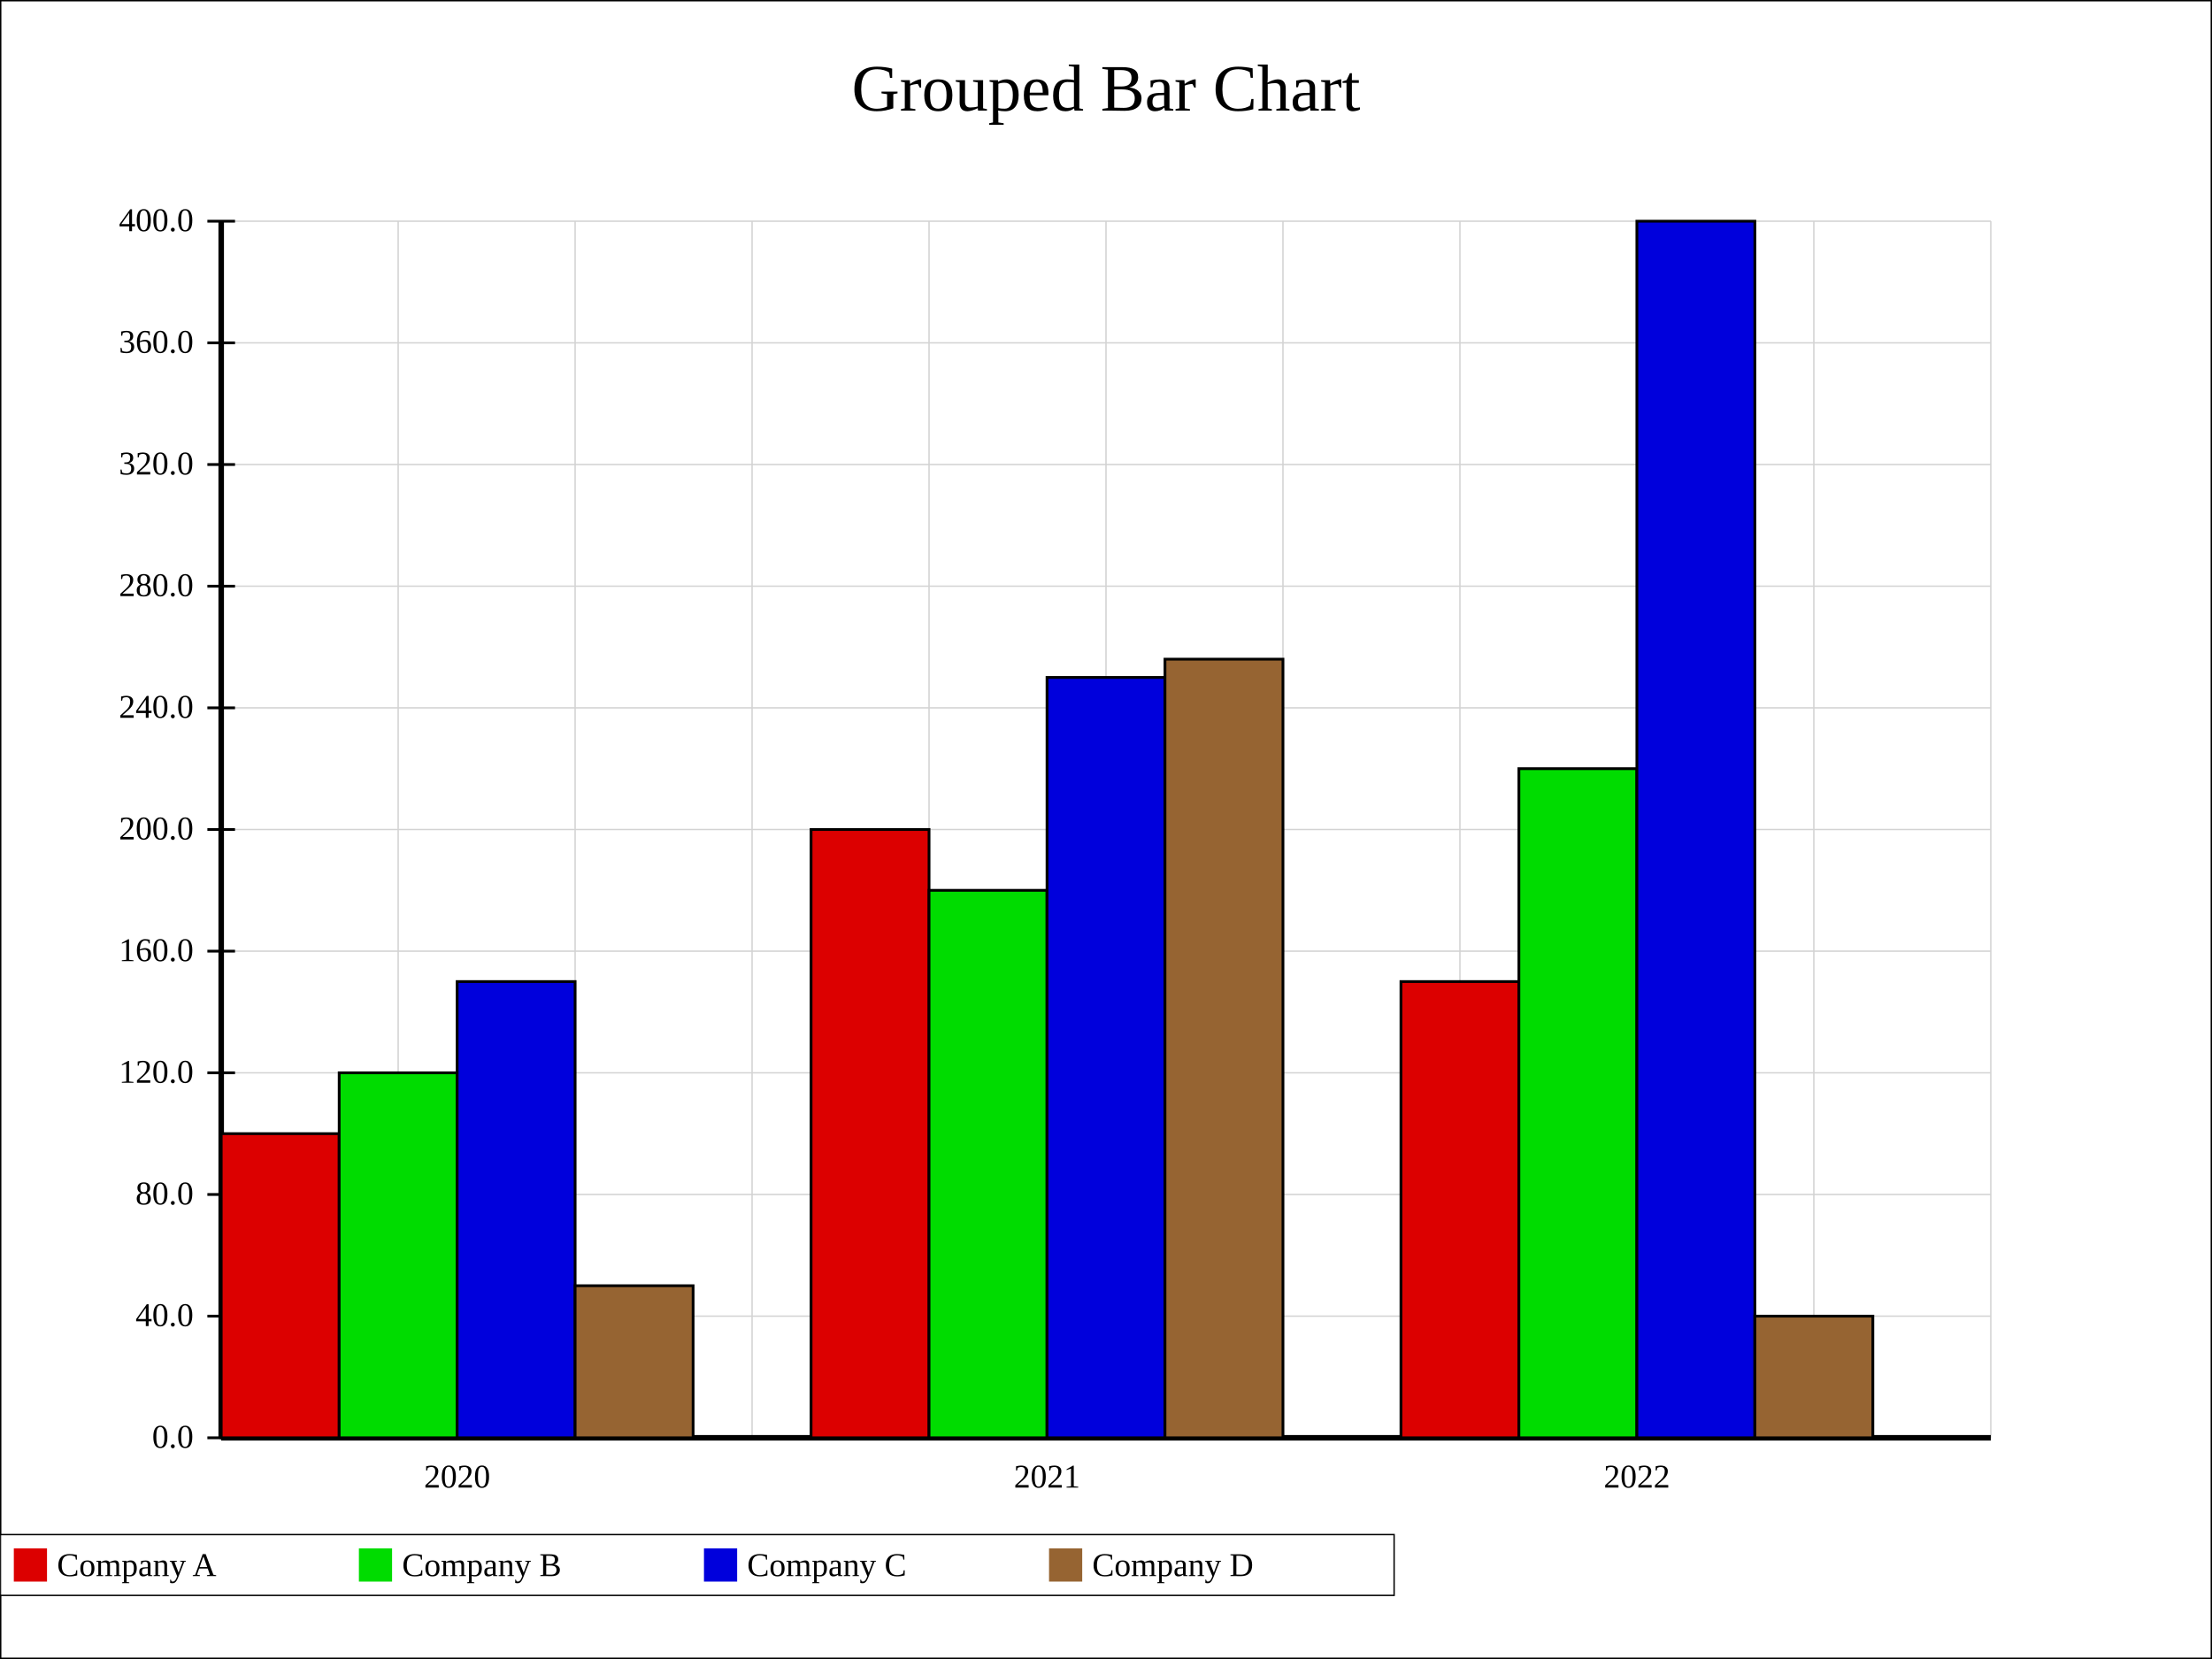
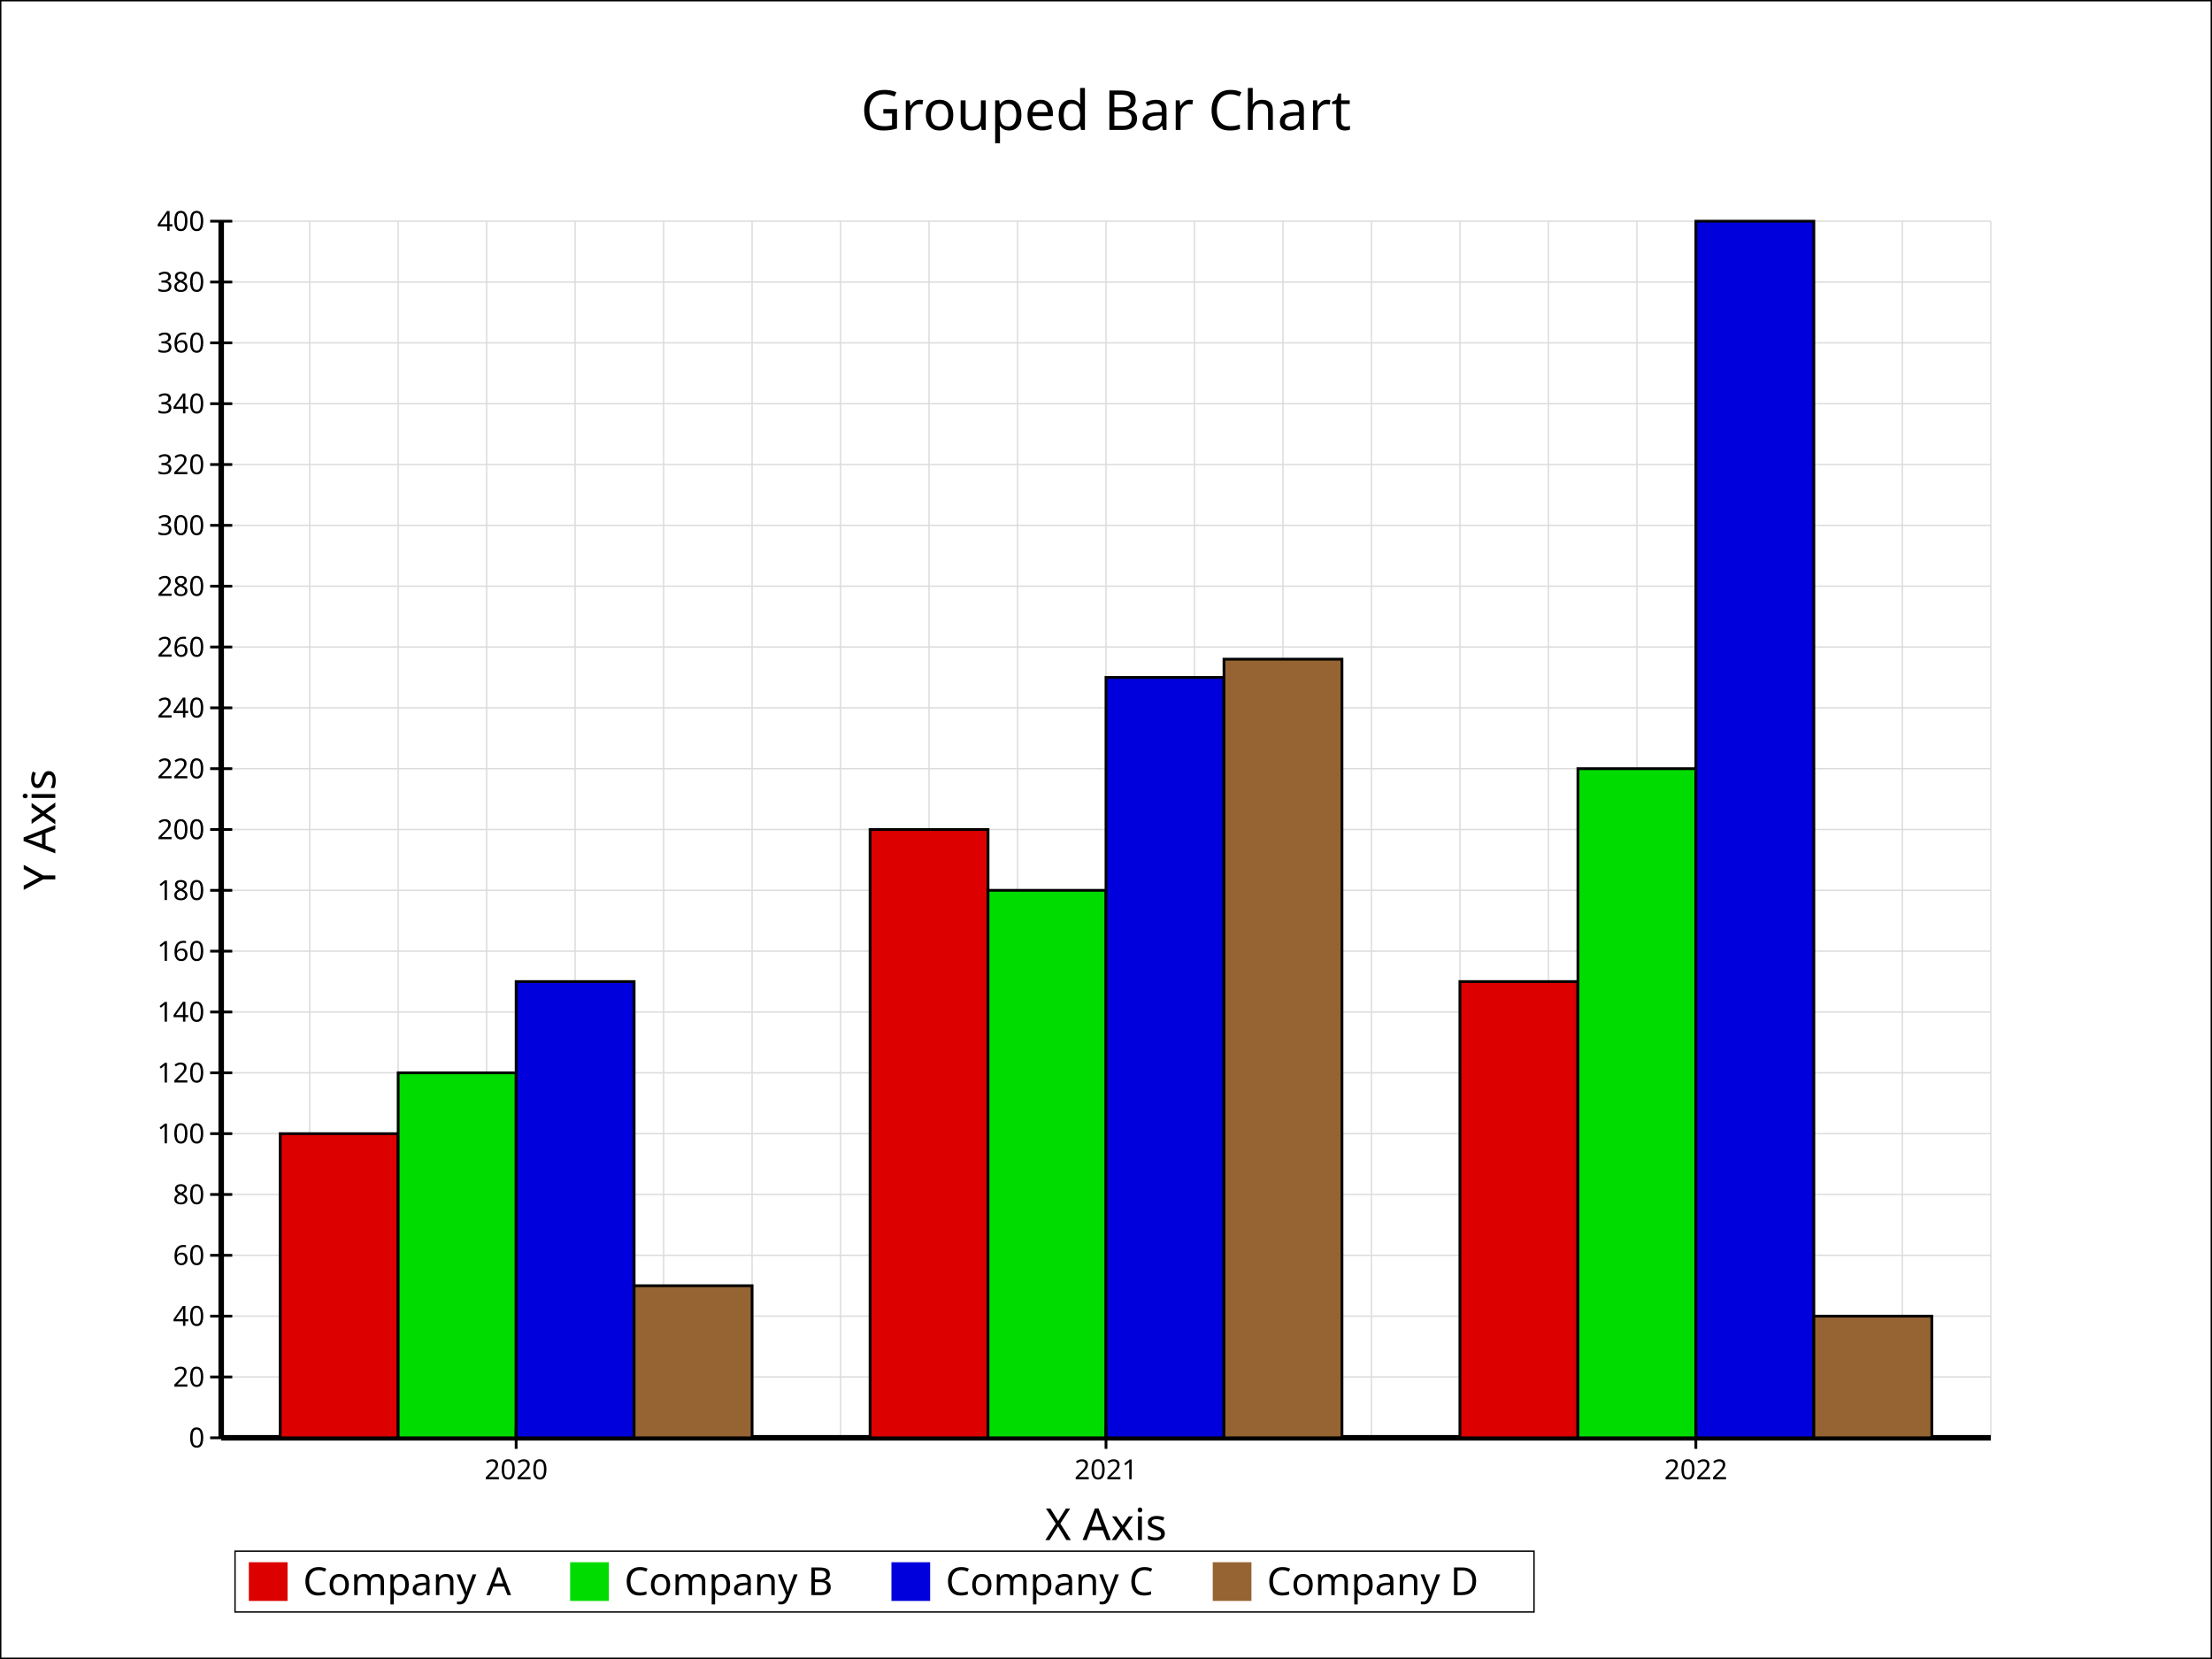
<svg xmlns="http://www.w3.org/2000/svg" viewBox="0 0 800 600">
  <rect x="0.00" y="0.00" width="800.00" height="600.00" fill="white" stroke="black" stroke-width="1.00" fill-opacity="1" />
-   <text x="400.00" y="40.00" font-size="24.00" text-anchor="middle" fill="black">Grouped Bar Chart</text>
-   <line x1="80.00" y1="80.00" x2="80.00" y2="520.00" stroke="lightgray" stroke-width="0.50" />
-   <line x1="144.00" y1="80.00" x2="144.00" y2="520.00" stroke="lightgray" stroke-width="0.50" />
-   <line x1="208.00" y1="80.00" x2="208.00" y2="520.00" stroke="lightgray" stroke-width="0.50" />
-   <line x1="272.00" y1="80.00" x2="272.00" y2="520.00" stroke="lightgray" stroke-width="0.50" />
-   <line x1="336.00" y1="80.00" x2="336.00" y2="520.00" stroke="lightgray" stroke-width="0.50" />
-   <line x1="400.00" y1="80.00" x2="400.00" y2="520.00" stroke="lightgray" stroke-width="0.50" />
-   <line x1="464.00" y1="80.00" x2="464.00" y2="520.00" stroke="lightgray" stroke-width="0.50" />
-   <line x1="528.00" y1="80.00" x2="528.00" y2="520.00" stroke="lightgray" stroke-width="0.50" />
-   <line x1="592.00" y1="80.00" x2="592.00" y2="520.00" stroke="lightgray" stroke-width="0.50" />
-   <line x1="656.00" y1="80.00" x2="656.00" y2="520.00" stroke="lightgray" stroke-width="0.50" />
-   <line x1="720.00" y1="80.00" x2="720.00" y2="520.00" stroke="lightgray" stroke-width="0.50" />
-   <line x1="80.00" y1="80.00" x2="720.00" y2="80.00" stroke="lightgray" stroke-width="0.50" />
-   <line x1="80.00" y1="124.00" x2="720.00" y2="124.00" stroke="lightgray" stroke-width="0.50" />
-   <line x1="80.00" y1="168.00" x2="720.00" y2="168.00" stroke="lightgray" stroke-width="0.50" />
-   <line x1="80.00" y1="212.00" x2="720.00" y2="212.00" stroke="lightgray" stroke-width="0.50" />
-   <line x1="80.00" y1="256.00" x2="720.00" y2="256.00" stroke="lightgray" stroke-width="0.50" />
-   <line x1="80.00" y1="300.00" x2="720.00" y2="300.00" stroke="lightgray" stroke-width="0.50" />
-   <line x1="80.00" y1="344.00" x2="720.00" y2="344.00" stroke="lightgray" stroke-width="0.50" />
-   <line x1="80.00" y1="388.00" x2="720.00" y2="388.00" stroke="lightgray" stroke-width="0.50" />
-   <line x1="80.00" y1="432.00" x2="720.00" y2="432.00" stroke="lightgray" stroke-width="0.50" />
-   <line x1="80.00" y1="476.00" x2="720.00" y2="476.00" stroke="lightgray" stroke-width="0.50" />
-   <line x1="80.00" y1="520.00" x2="720.00" y2="520.00" stroke="lightgray" stroke-width="0.50" />
-   <line x1="80.00" y1="80.00" x2="80.00" y2="520.00" stroke="black" stroke-width="2.00" />
-   <line x1="80.00" y1="520.00" x2="720.00" y2="520.00" stroke="black" stroke-width="2.00" />
-   <text x="70.00" y="523.60" font-size="12.00" text-anchor="end" fill="black">0.0</text>
-   <text x="70.00" y="479.60" font-size="12.00" text-anchor="end" fill="black">40.0</text>
-   <text x="70.00" y="435.60" font-size="12.00" text-anchor="end" fill="black">80.0</text>
-   <text x="70.00" y="391.60" font-size="12.00" text-anchor="end" fill="black">120.0</text>
-   <text x="70.00" y="347.60" font-size="12.00" text-anchor="end" fill="black">160.0</text>
-   <text x="70.00" y="303.60" font-size="12.00" text-anchor="end" fill="black">200.0</text>
-   <text x="70.00" y="259.60" font-size="12.00" text-anchor="end" fill="black">240.0</text>
-   <text x="70.00" y="215.60" font-size="12.00" text-anchor="end" fill="black">280.0</text>
-   <text x="70.00" y="171.60" font-size="12.00" text-anchor="end" fill="black">320.0</text>
-   <text x="70.00" y="127.60" font-size="12.00" text-anchor="end" fill="black">360.0</text>
-   <text x="70.00" y="83.60" font-size="12.00" text-anchor="end" fill="black">400.0</text>
-   <path d="M 75.00,520.00 L 85.00,520.00 M 75.00,476.00 L 85.00,476.00 M 75.00,432.00 L 85.00,432.00 M 75.00,388.00 L 85.00,388.00 M 75.00,344.00 L 85.00,344.00 M 75.00,300.00 L 85.00,300.00 M 75.00,256.00 L 85.00,256.00 M 75.00,212.00 L 85.00,212.00 M 75.00,168.00 L 85.00,168.00 M 75.00,124.00 L 85.00,124.00 M 75.00,80.00 L 85.00,80.00 " stroke="black" stroke-width="1" fill="none" />
-   <text x="165.33" y="538.00" font-size="12.00" text-anchor="middle" fill="black">2020</text>
-   <rect x="80.00" y="410.00" width="42.67" height="110.00" fill="rgb(220,0,0)" stroke="black" stroke-width="1" />
-   <rect x="122.67" y="388.00" width="42.67" height="132.00" fill="rgb(0,220,0)" stroke="black" stroke-width="1" />
-   <rect x="165.33" y="355.00" width="42.67" height="165.00" fill="rgb(0,0,220)" stroke="black" stroke-width="1" />
-   <rect x="208.00" y="465.00" width="42.67" height="55.00" fill="rgb(150,100,50)" stroke="black" stroke-width="1" />
-   <text x="378.67" y="538.00" font-size="12.00" text-anchor="middle" fill="black">2021</text>
-   <rect x="293.33" y="300.00" width="42.67" height="220.00" fill="rgb(220,0,0)" stroke="black" stroke-width="1" />
-   <rect x="336.00" y="322.00" width="42.67" height="198.00" fill="rgb(0,220,0)" stroke="black" stroke-width="1" />
-   <rect x="378.67" y="245.00" width="42.67" height="275.00" fill="rgb(0,0,220)" stroke="black" stroke-width="1" />
-   <rect x="421.33" y="238.40" width="42.67" height="281.60" fill="rgb(150,100,50)" stroke="black" stroke-width="1" />
-   <text x="592.00" y="538.00" font-size="12.00" text-anchor="middle" fill="black">2022</text>
-   <rect x="506.67" y="355.00" width="42.67" height="165.00" fill="rgb(220,0,0)" stroke="black" stroke-width="1" />
-   <rect x="549.33" y="278.00" width="42.67" height="242.00" fill="rgb(0,220,0)" stroke="black" stroke-width="1" />
-   <rect x="592.00" y="80.00" width="42.67" height="440.00" fill="rgb(0,0,220)" stroke="black" stroke-width="1" />
-   <rect x="634.67" y="476.00" width="42.67" height="44.00" fill="rgb(150,100,50)" stroke="black" stroke-width="1" />
-   <rect x="0.00" y="555.00" width="504.20" height="22.00" fill="white" stroke="black" stroke-width="0.50" fill-opacity="0.5" />
-   <rect x="5.00" y="560.00" width="12.00" height="12.00" fill="rgb(220,0,0)" />
-   <text x="20.60" y="570.00" font-size="12.00" fill="black">Company A</text>
-   <rect x="129.80" y="560.00" width="12.00" height="12.00" fill="rgb(0,220,0)" />
-   <text x="145.40" y="570.00" font-size="12.00" fill="black">Company B</text>
-   <rect x="254.60" y="560.00" width="12.00" height="12.00" fill="rgb(0,0,220)" />
-   <text x="270.20" y="570.00" font-size="12.00" fill="black">Company C</text>
-   <rect x="379.40" y="560.00" width="12.00" height="12.00" fill="rgb(150,100,50)" />
-   <text x="395.00" y="570.00" font-size="12.00" fill="black">Company D</text>
+   <rect x="80.00" y="80.00" width="640.00" height="440.00" fill="rgb(255,255,255)" stroke="none" stroke-width="0.00" fill-opacity="1" />
+   <line x1="80.00" y1="80.00" x2="80.00" y2="520.00" stroke="rgb(220,220,220)" stroke-width="0.50" />
+   <line x1="112.00" y1="80.00" x2="112.00" y2="520.00" stroke="rgb(220,220,220)" stroke-width="0.50" />
+   <line x1="144.00" y1="80.00" x2="144.00" y2="520.00" stroke="rgb(220,220,220)" stroke-width="0.50" />
+   <line x1="176.00" y1="80.00" x2="176.00" y2="520.00" stroke="rgb(220,220,220)" stroke-width="0.50" />
+   <line x1="208.00" y1="80.00" x2="208.00" y2="520.00" stroke="rgb(220,220,220)" stroke-width="0.50" />
+   <line x1="240.00" y1="80.00" x2="240.00" y2="520.00" stroke="rgb(220,220,220)" stroke-width="0.50" />
+   <line x1="272.00" y1="80.00" x2="272.00" y2="520.00" stroke="rgb(220,220,220)" stroke-width="0.50" />
+   <line x1="304.00" y1="80.00" x2="304.00" y2="520.00" stroke="rgb(220,220,220)" stroke-width="0.50" />
+   <line x1="336.00" y1="80.00" x2="336.00" y2="520.00" stroke="rgb(220,220,220)" stroke-width="0.50" />
+   <line x1="368.00" y1="80.00" x2="368.00" y2="520.00" stroke="rgb(220,220,220)" stroke-width="0.50" />
+   <line x1="400.00" y1="80.00" x2="400.00" y2="520.00" stroke="rgb(220,220,220)" stroke-width="0.50" />
+   <line x1="432.00" y1="80.00" x2="432.00" y2="520.00" stroke="rgb(220,220,220)" stroke-width="0.50" />
+   <line x1="464.00" y1="80.00" x2="464.00" y2="520.00" stroke="rgb(220,220,220)" stroke-width="0.50" />
+   <line x1="496.00" y1="80.00" x2="496.00" y2="520.00" stroke="rgb(220,220,220)" stroke-width="0.50" />
+   <line x1="528.00" y1="80.00" x2="528.00" y2="520.00" stroke="rgb(220,220,220)" stroke-width="0.50" />
+   <line x1="560.00" y1="80.00" x2="560.00" y2="520.00" stroke="rgb(220,220,220)" stroke-width="0.50" />
+   <line x1="592.00" y1="80.00" x2="592.00" y2="520.00" stroke="rgb(220,220,220)" stroke-width="0.50" />
+   <line x1="624.00" y1="80.00" x2="624.00" y2="520.00" stroke="rgb(220,220,220)" stroke-width="0.50" />
+   <line x1="656.00" y1="80.00" x2="656.00" y2="520.00" stroke="rgb(220,220,220)" stroke-width="0.50" />
+   <line x1="688.00" y1="80.00" x2="688.00" y2="520.00" stroke="rgb(220,220,220)" stroke-width="0.50" />
+   <line x1="720.00" y1="80.00" x2="720.00" y2="520.00" stroke="rgb(220,220,220)" stroke-width="0.50" />
+   <line x1="80.00" y1="80.00" x2="720.00" y2="80.00" stroke="rgb(220,220,220)" stroke-width="0.50" />
+   <line x1="80.00" y1="102.00" x2="720.00" y2="102.00" stroke="rgb(220,220,220)" stroke-width="0.50" />
+   <line x1="80.00" y1="124.00" x2="720.00" y2="124.00" stroke="rgb(220,220,220)" stroke-width="0.50" />
+   <line x1="80.00" y1="146.00" x2="720.00" y2="146.00" stroke="rgb(220,220,220)" stroke-width="0.50" />
+   <line x1="80.00" y1="168.00" x2="720.00" y2="168.00" stroke="rgb(220,220,220)" stroke-width="0.50" />
+   <line x1="80.00" y1="190.00" x2="720.00" y2="190.00" stroke="rgb(220,220,220)" stroke-width="0.50" />
+   <line x1="80.00" y1="212.00" x2="720.00" y2="212.00" stroke="rgb(220,220,220)" stroke-width="0.50" />
+   <line x1="80.00" y1="234.00" x2="720.00" y2="234.00" stroke="rgb(220,220,220)" stroke-width="0.50" />
+   <line x1="80.00" y1="256.00" x2="720.00" y2="256.00" stroke="rgb(220,220,220)" stroke-width="0.50" />
+   <line x1="80.00" y1="278.00" x2="720.00" y2="278.00" stroke="rgb(220,220,220)" stroke-width="0.50" />
+   <line x1="80.00" y1="300.00" x2="720.00" y2="300.00" stroke="rgb(220,220,220)" stroke-width="0.50" />
+   <line x1="80.00" y1="322.00" x2="720.00" y2="322.00" stroke="rgb(220,220,220)" stroke-width="0.50" />
+   <line x1="80.00" y1="344.00" x2="720.00" y2="344.00" stroke="rgb(220,220,220)" stroke-width="0.50" />
+   <line x1="80.00" y1="366.00" x2="720.00" y2="366.00" stroke="rgb(220,220,220)" stroke-width="0.50" />
+   <line x1="80.00" y1="388.00" x2="720.00" y2="388.00" stroke="rgb(220,220,220)" stroke-width="0.50" />
+   <line x1="80.00" y1="410.00" x2="720.00" y2="410.00" stroke="rgb(220,220,220)" stroke-width="0.50" />
+   <line x1="80.00" y1="432.00" x2="720.00" y2="432.00" stroke="rgb(220,220,220)" stroke-width="0.50" />
+   <line x1="80.00" y1="454.00" x2="720.00" y2="454.00" stroke="rgb(220,220,220)" stroke-width="0.50" />
+   <line x1="80.00" y1="476.00" x2="720.00" y2="476.00" stroke="rgb(220,220,220)" stroke-width="0.50" />
+   <line x1="80.00" y1="498.00" x2="720.00" y2="498.00" stroke="rgb(220,220,220)" stroke-width="0.50" />
+   <line x1="80.00" y1="520.00" x2="720.00" y2="520.00" stroke="rgb(220,220,220)" stroke-width="0.50" />
+   <line x1="80.00" y1="520.00" x2="720.00" y2="520.00" stroke="rgb(0,0,0)" stroke-width="2.00" />
+   <line x1="80.00" y1="80.00" x2="80.00" y2="520.00" stroke="rgb(0,0,0)" stroke-width="2.00" />
+   <rect x="101.33" y="410.00" width="42.67" height="110.00" fill="rgb(220,0,0)" stroke="rgb(0,0,0)" stroke-width="1.00" fill-opacity="1" />
+   <rect x="144.00" y="388.00" width="42.67" height="132.00" fill="rgb(0,220,0)" stroke="rgb(0,0,0)" stroke-width="1.00" fill-opacity="1" />
+   <rect x="186.67" y="355.00" width="42.67" height="165.00" fill="rgb(0,0,220)" stroke="rgb(0,0,0)" stroke-width="1.00" fill-opacity="1" />
+   <rect x="229.33" y="465.00" width="42.67" height="55.00" fill="rgb(150,100,50)" stroke="rgb(0,0,0)" stroke-width="1.00" fill-opacity="1" />
+   <rect x="314.67" y="300.00" width="42.67" height="220.00" fill="rgb(220,0,0)" stroke="rgb(0,0,0)" stroke-width="1.00" fill-opacity="1" />
+   <rect x="357.33" y="322.00" width="42.67" height="198.00" fill="rgb(0,220,0)" stroke="rgb(0,0,0)" stroke-width="1.00" fill-opacity="1" />
+   <rect x="400.00" y="245.00" width="42.67" height="275.00" fill="rgb(0,0,220)" stroke="rgb(0,0,0)" stroke-width="1.00" fill-opacity="1" />
+   <rect x="442.67" y="238.40" width="42.67" height="281.60" fill="rgb(150,100,50)" stroke="rgb(0,0,0)" stroke-width="1.00" fill-opacity="1" />
+   <rect x="528.00" y="355.00" width="42.67" height="165.00" fill="rgb(220,0,0)" stroke="rgb(0,0,0)" stroke-width="1.00" fill-opacity="1" />
+   <rect x="570.67" y="278.00" width="42.67" height="242.00" fill="rgb(0,220,0)" stroke="rgb(0,0,0)" stroke-width="1.00" fill-opacity="1" />
+   <rect x="613.33" y="80.00" width="42.67" height="440.00" fill="rgb(0,0,220)" stroke="rgb(0,0,0)" stroke-width="1.00" fill-opacity="1" />
+   <rect x="656.00" y="476.00" width="42.67" height="44.00" fill="rgb(150,100,50)" stroke="rgb(0,0,0)" stroke-width="1.00" fill-opacity="1" />
+   <path d="M 186.67,516.00 L 186.67,524.00 M 400.00,516.00 L 400.00,524.00 M 613.33,516.00 L 613.33,524.00 M 76.00,520.00 L 84.00,520.00 M 76.00,498.00 L 84.00,498.00 M 76.00,476.00 L 84.00,476.00 M 76.00,454.00 L 84.00,454.00 M 76.00,432.00 L 84.00,432.00 M 76.00,410.00 L 84.00,410.00 M 76.00,388.00 L 84.00,388.00 M 76.00,366.00 L 84.00,366.00 M 76.00,344.00 L 84.00,344.00 M 76.00,322.00 L 84.00,322.00 M 76.00,300.00 L 84.00,300.00 M 76.00,278.00 L 84.00,278.00 M 76.00,256.00 L 84.00,256.00 M 76.00,234.00 L 84.00,234.00 M 76.00,212.00 L 84.00,212.00 M 76.00,190.00 L 84.00,190.00 M 76.00,168.00 L 84.00,168.00 M 76.00,146.00 L 84.00,146.00 M 76.00,124.00 L 84.00,124.00 M 76.00,102.00 L 84.00,102.00 M 76.00,80.00 L 84.00,80.00" stroke="rgb(0,0,0)" stroke-width="1" fill="none" />
+   <text x="186.67" y="535.00" font-size="10.00" font-family="sans-serif" text-anchor="middle" fill="rgb(0,0,0)">2020</text>
+   <text x="400.00" y="535.00" font-size="10.00" font-family="sans-serif" text-anchor="middle" fill="rgb(0,0,0)">2021</text>
+   <text x="613.33" y="535.00" font-size="10.00" font-family="sans-serif" text-anchor="middle" fill="rgb(0,0,0)">2022</text>
+   <text x="74.00" y="523.50" font-size="10.00" font-family="sans-serif" text-anchor="end" fill="rgb(0,0,0)">0</text>
+   <text x="74.00" y="501.50" font-size="10.00" font-family="sans-serif" text-anchor="end" fill="rgb(0,0,0)">20</text>
+   <text x="74.00" y="479.50" font-size="10.00" font-family="sans-serif" text-anchor="end" fill="rgb(0,0,0)">40</text>
+   <text x="74.00" y="457.50" font-size="10.00" font-family="sans-serif" text-anchor="end" fill="rgb(0,0,0)">60</text>
+   <text x="74.00" y="435.50" font-size="10.00" font-family="sans-serif" text-anchor="end" fill="rgb(0,0,0)">80</text>
+   <text x="74.00" y="413.50" font-size="10.00" font-family="sans-serif" text-anchor="end" fill="rgb(0,0,0)">100</text>
+   <text x="74.00" y="391.50" font-size="10.00" font-family="sans-serif" text-anchor="end" fill="rgb(0,0,0)">120</text>
+   <text x="74.00" y="369.50" font-size="10.00" font-family="sans-serif" text-anchor="end" fill="rgb(0,0,0)">140</text>
+   <text x="74.00" y="347.50" font-size="10.00" font-family="sans-serif" text-anchor="end" fill="rgb(0,0,0)">160</text>
+   <text x="74.00" y="325.50" font-size="10.00" font-family="sans-serif" text-anchor="end" fill="rgb(0,0,0)">180</text>
+   <text x="74.00" y="303.50" font-size="10.00" font-family="sans-serif" text-anchor="end" fill="rgb(0,0,0)">200</text>
+   <text x="74.00" y="281.50" font-size="10.00" font-family="sans-serif" text-anchor="end" fill="rgb(0,0,0)">220</text>
+   <text x="74.00" y="259.50" font-size="10.00" font-family="sans-serif" text-anchor="end" fill="rgb(0,0,0)">240</text>
+   <text x="74.00" y="237.50" font-size="10.00" font-family="sans-serif" text-anchor="end" fill="rgb(0,0,0)">260</text>
+   <text x="74.00" y="215.50" font-size="10.00" font-family="sans-serif" text-anchor="end" fill="rgb(0,0,0)">280</text>
+   <text x="74.00" y="193.50" font-size="10.00" font-family="sans-serif" text-anchor="end" fill="rgb(0,0,0)">300</text>
+   <text x="74.00" y="171.50" font-size="10.00" font-family="sans-serif" text-anchor="end" fill="rgb(0,0,0)">320</text>
+   <text x="74.00" y="149.50" font-size="10.00" font-family="sans-serif" text-anchor="end" fill="rgb(0,0,0)">340</text>
+   <text x="74.00" y="127.50" font-size="10.00" font-family="sans-serif" text-anchor="end" fill="rgb(0,0,0)">360</text>
+   <text x="74.00" y="105.50" font-size="10.00" font-family="sans-serif" text-anchor="end" fill="rgb(0,0,0)">380</text>
+   <text x="74.00" y="83.50" font-size="10.00" font-family="sans-serif" text-anchor="end" fill="rgb(0,0,0)">400</text>
+   <text x="400.00" y="557.00" font-size="16.00" font-family="sans-serif" text-anchor="middle" fill="rgb(0,0,0)">X Axis</text>
+   <text x="20.00" y="300.00" font-size="16.00" font-family="sans-serif" text-anchor="middle" fill="rgb(0,0,0)" transform="rotate(-90 20.00 300.00)">Y Axis</text>
+   <text x="400.00" y="47.00" font-size="20.00" font-family="sans-serif" text-anchor="middle" fill="rgb(0,0,0)">Grouped Bar Chart</text>
+   <rect x="85.00" y="561.00" width="469.80" height="22.00" fill="white" stroke="rgb(0,0,0)" stroke-width="0.50" fill-opacity="0.5" />
+   <rect x="90.00" y="565.00" width="14.00" height="14.00" fill="rgb(220,0,0)" />
+   <text x="109.60" y="576.90" font-size="14.00" font-family="sans-serif" fill="rgb(0,0,0)">Company A</text>
+   <rect x="206.20" y="565.00" width="14.00" height="14.00" fill="rgb(0,220,0)" />
+   <text x="225.80" y="576.90" font-size="14.00" font-family="sans-serif" fill="rgb(0,0,0)">Company B</text>
+   <rect x="322.40" y="565.00" width="14.00" height="14.00" fill="rgb(0,0,220)" />
+   <text x="342.00" y="576.90" font-size="14.00" font-family="sans-serif" fill="rgb(0,0,0)">Company C</text>
+   <rect x="438.60" y="565.00" width="14.00" height="14.00" fill="rgb(150,100,50)" />
+   <text x="458.20" y="576.90" font-size="14.00" font-family="sans-serif" fill="rgb(0,0,0)">Company D</text>
</svg>
